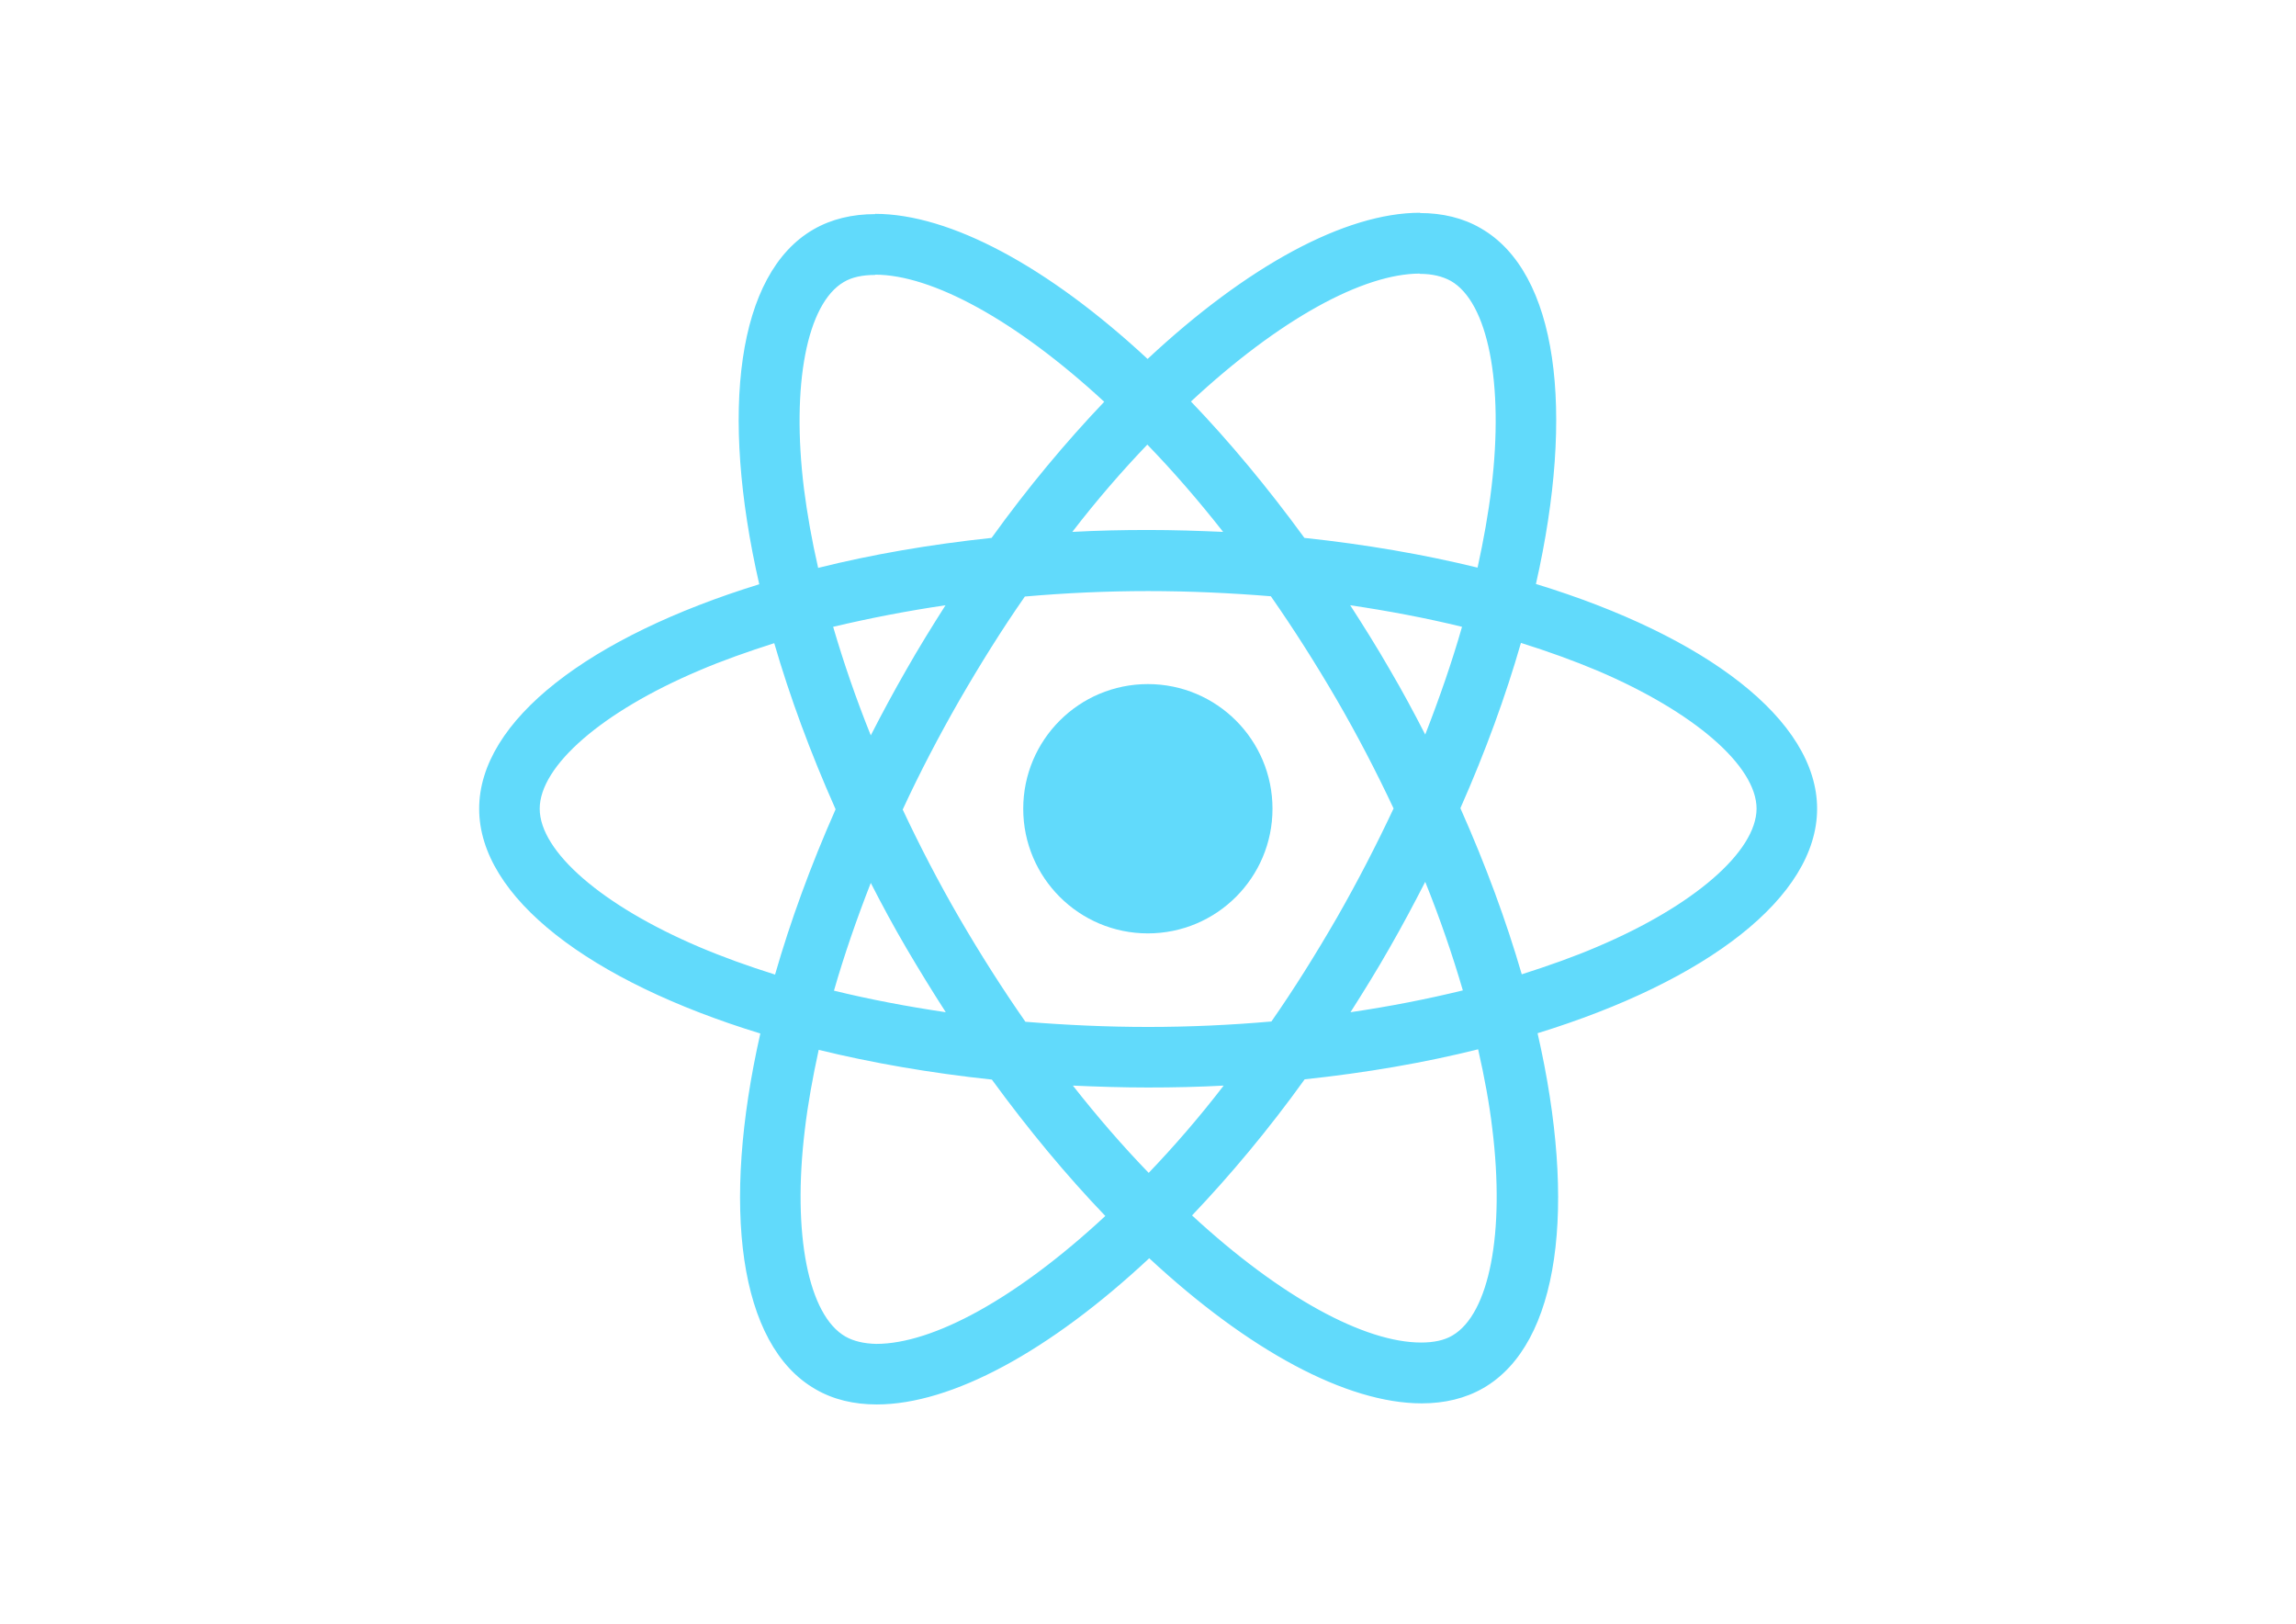
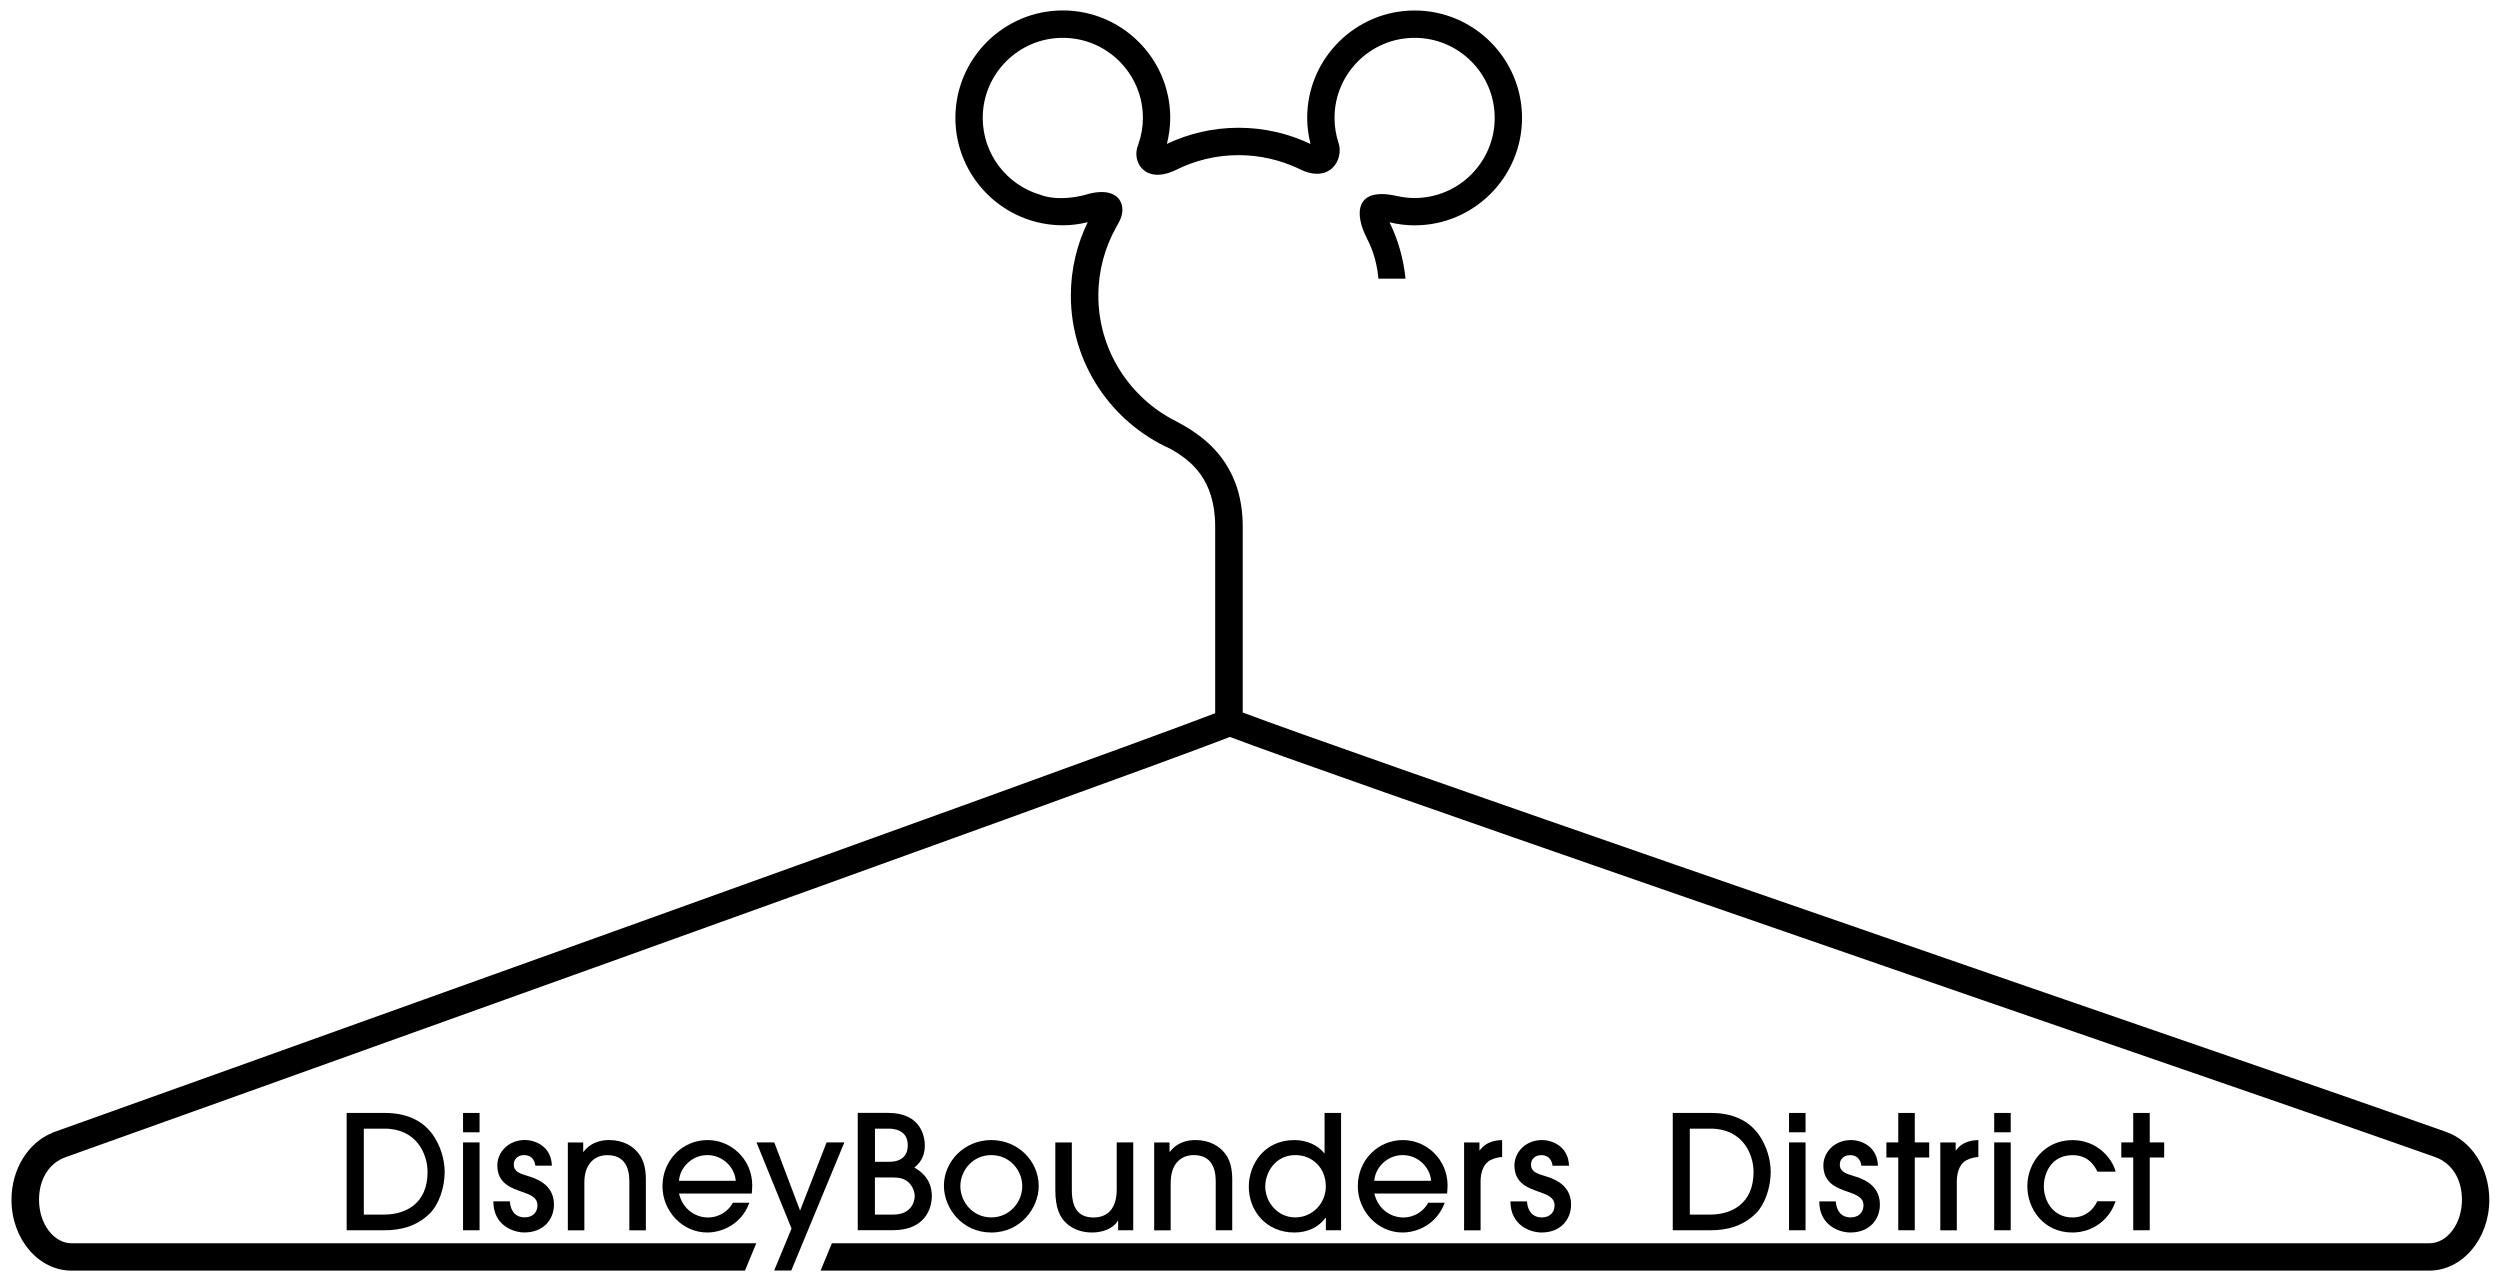
- <svg xmlns="http://www.w3.org/2000/svg" viewBox="0 0 841.9 595.3">
-   <g fill="#61DAFB">
-     <path d="M666.3 296.5c0-32.5-40.7-63.3-103.1-82.4 14.4-63.6 8-114.2-20.2-130.4-6.5-3.8-14.1-5.6-22.4-5.6v22.3c4.6 0 8.3.9 11.4 2.6 13.6 7.8 19.5 37.5 14.9 75.7-1.1 9.4-2.9 19.3-5.1 29.4-19.6-4.8-41-8.5-63.5-10.9-13.5-18.5-27.5-35.3-41.6-50 32.6-30.3 63.2-46.9 84-46.9V78c-27.5 0-63.5 19.6-99.9 53.6-36.4-33.8-72.4-53.2-99.9-53.2v22.3c20.7 0 51.4 16.5 84 46.6-14 14.7-28 31.4-41.3 49.9-22.6 2.4-44 6.1-63.6 11-2.3-10-4-19.7-5.2-29-4.7-38.2 1.1-67.9 14.6-75.8 3-1.8 6.9-2.6 11.5-2.6V78.5c-8.4 0-16 1.8-22.6 5.6-28.1 16.2-34.4 66.7-19.9 130.1-62.2 19.2-102.7 49.9-102.7 82.3 0 32.5 40.7 63.3 103.1 82.4-14.4 63.6-8 114.2 20.2 130.4 6.5 3.8 14.1 5.6 22.5 5.6 27.5 0 63.5-19.6 99.9-53.6 36.4 33.8 72.4 53.2 99.9 53.2 8.4 0 16-1.8 22.6-5.6 28.1-16.2 34.4-66.7 19.9-130.1 62-19.1 102.5-49.9 102.5-82.3zm-130.2-66.7c-3.7 12.9-8.3 26.2-13.5 39.5-4.1-8-8.4-16-13.1-24-4.6-8-9.5-15.8-14.4-23.4 14.2 2.1 27.9 4.7 41 7.9zm-45.8 106.5c-7.8 13.5-15.8 26.3-24.1 38.2-14.9 1.3-30 2-45.2 2-15.1 0-30.2-.7-45-1.9-8.3-11.9-16.4-24.6-24.2-38-7.6-13.1-14.5-26.4-20.8-39.8 6.2-13.4 13.2-26.8 20.7-39.9 7.8-13.5 15.8-26.3 24.1-38.2 14.9-1.3 30-2 45.2-2 15.1 0 30.2.7 45 1.9 8.3 11.9 16.4 24.6 24.2 38 7.6 13.1 14.5 26.4 20.8 39.8-6.3 13.4-13.2 26.8-20.7 39.9zm32.3-13c5.4 13.4 10 26.8 13.8 39.8-13.1 3.2-26.9 5.9-41.2 8 4.9-7.7 9.8-15.6 14.4-23.7 4.6-8 8.9-16.1 13-24.1zM421.2 430c-9.3-9.6-18.6-20.3-27.8-32 9 .4 18.2.7 27.5.7 9.4 0 18.7-.2 27.8-.7-9 11.7-18.3 22.4-27.5 32zm-74.4-58.9c-14.2-2.1-27.9-4.7-41-7.9 3.7-12.9 8.3-26.2 13.5-39.5 4.1 8 8.4 16 13.1 24 4.7 8 9.5 15.8 14.4 23.4zM420.7 163c9.3 9.6 18.6 20.3 27.8 32-9-.4-18.2-.7-27.5-.7-9.4 0-18.7.2-27.8.7 9-11.7 18.3-22.4 27.5-32zm-74 58.9c-4.9 7.7-9.8 15.6-14.4 23.7-4.6 8-8.9 16-13 24-5.4-13.4-10-26.8-13.8-39.8 13.1-3.1 26.9-5.8 41.2-7.9zm-90.5 125.2c-35.4-15.1-58.3-34.9-58.3-50.6 0-15.7 22.9-35.6 58.3-50.6 8.6-3.7 18-7 27.7-10.1 5.7 19.6 13.2 40 22.5 60.9-9.2 20.8-16.6 41.1-22.2 60.6-9.9-3.1-19.3-6.5-28-10.2zM310 490c-13.6-7.8-19.5-37.5-14.9-75.7 1.1-9.4 2.9-19.3 5.1-29.4 19.6 4.8 41 8.5 63.5 10.9 13.5 18.5 27.5 35.3 41.6 50-32.6 30.3-63.2 46.9-84 46.9-4.5-.1-8.3-1-11.3-2.7zm237.2-76.2c4.7 38.2-1.1 67.9-14.6 75.8-3 1.8-6.9 2.6-11.5 2.6-20.7 0-51.4-16.5-84-46.6 14-14.7 28-31.4 41.3-49.9 22.6-2.4 44-6.1 63.6-11 2.3 10.1 4.1 19.8 5.2 29.1zm38.5-66.7c-8.6 3.7-18 7-27.7 10.1-5.7-19.6-13.2-40-22.5-60.9 9.2-20.8 16.6-41.1 22.2-60.6 9.9 3.1 19.3 6.5 28.1 10.2 35.4 15.1 58.3 34.9 58.3 50.6-.1 15.7-23 35.6-58.4 50.6zM320.8 78.4z" />
-     <circle cx="420.9" cy="296.5" r="45.7" />
-     <path d="M520.5 78.1z" />
+ <svg xmlns="http://www.w3.org/2000/svg" version="1.1" id="Layer_3" x="0px" y="0px" viewBox="0 0 457.3 234.79" style="enable-background:new 0 0 457.3 234.79;" xml:space="preserve">
+   <g>
+     <path d="M447.36,207.02l0.04,0.01c-1.8-0.64-15.45-5.46-32.95-11.5c-55.53-19.17-169.24-58.41-187.13-65.2V96.33   c0-5.06-1.35-8.83-3.22-11.67c-2.92-4.43-7.1-6.61-9.44-7.85c-0.15-0.08-0.29-0.15-0.44-0.23c-7.93-4.38-13.31-12.83-13.31-22.5   c0-4.53,1.18-8.79,3.25-12.5c0.02-0.03,0.03-0.06,0.04-0.09c0.05-0.08,0.1-0.16,0.14-0.24c0.07-0.13,0.15-0.26,0.22-0.39   c1.99-3.31,0.08-7.24-6.29-5.15c-0.12,0.04-0.24,0.05-0.37,0.08c-0.74,0.18-1.49,0.31-2.27,0.37c-2.22,0.22-4.03-0.03-5.36-0.54   c-6.07-1.79-10.51-7.41-10.51-14.05c0-8.08,6.57-14.65,14.65-14.65s14.65,6.57,14.65,14.65c0,1.66-0.29,3.26-0.81,4.75   c-0.01,0.03-0.01,0.06-0.02,0.09c-1.38,3.08,1.16,7.43,6.84,4.69c0,0,0.01,0,0.01,0c3.46-1.74,7.36-2.72,11.49-2.72   c3.9,0,7.59,0.88,10.9,2.43c0,0,0.01,0,0.01,0c5.76,3.02,8.41-1.65,7.35-4.72c0-0.01,0-0.02-0.01-0.03   c-0.46-1.42-0.71-2.92-0.71-4.49c0-8.08,6.57-14.65,14.65-14.65s14.65,6.57,14.65,14.65s-6.57,14.65-14.65,14.65   c-1.06,0-2.1-0.12-3.1-0.34c-0.01,0-0.01,0-0.02,0c-7.95-1.84-7.78,3.4-5.73,7.46c0.72,1.43,1.87,3.75,2.24,7.64h4.95   c-0.37-3.67-1.38-7.15-2.93-10.32c1.48,0.36,3.01,0.56,4.59,0.56c10.84,0,19.65-8.82,19.65-19.65s-8.82-19.65-19.65-19.65   c-10.84,0-19.65,8.82-19.65,19.65c0,1.65,0.23,3.24,0.61,4.77c-3.99-1.9-8.45-2.97-13.15-2.97c-4.69,0-9.14,1.06-13.12,2.95   c0.38-1.53,0.61-3.12,0.61-4.76c0-10.84-8.82-19.65-19.65-19.65s-19.65,8.82-19.65,19.65s8.82,19.65,19.65,19.65   c1.57,0,3.09-0.21,4.56-0.56c-1.98,4.05-3.09,8.6-3.09,13.41c0,12.45,7.46,23.19,18.13,28c3.68,2.05,8.27,5.46,8.27,14.26v34.14   c-24.58,9.43-204.96,73.97-212.76,76.75l0.01,0.03c-4.31,1.74-7.43,6.56-7.43,12.23c0,7.14,4.92,12.95,10.97,12.95c0,0,0,0,0,0   h123.2l2.07-5H13.11c-3.29,0-5.97-3.56-5.97-7.95c0-3.88,1.91-6.75,4.86-7.8c7.9-2.81,191.82-68.64,212.98-76.87   c16.28,6.26,131.73,46.1,187.84,65.47c10.31,3.56,19.19,6.66,25.11,8.74c4.1,1.44,6.77,2.39,7.53,2.65c0.01,0,0.01,0.01,0.02,0.01   l0,0c2.95,1.06,4.86,3.93,4.86,7.8c0,4.38-2.68,7.95-5.97,7.95h-8.64H152.17l-2.07,5h294.27c0,0,0,0,0,0   c6.05,0,10.97-5.81,10.97-12.95C455.34,213.55,451.96,208.57,447.36,207.02z" />
+     <path d="M70.37,203.58h-6.96v21.46h6.85c3.02,0,5.92-0.67,8.38-3.1c1.6-1.57,2.7-4.67,2.7-7.57c0-2.09-0.67-4.7-2.2-6.85   C77.51,205.29,74.84,203.58,70.37,203.58z M70.29,222.17h-3.74v-15.72h3.8c5.86,0,7.86,4.67,7.86,7.92   C78.21,220.28,74.06,222.17,70.29,222.17z" />
+     <rect x="84.7" y="203.58" width="3.02" height="3.54" />
+     <rect x="84.7" y="208.97" width="3.02" height="16.07" />
+     <path d="M96.47,215.09c-1.33-0.41-2.49-0.75-2.49-2.09c0-1.01,0.78-1.71,1.89-1.71c1.1,0,1.89,0.64,2.06,1.94h3.02   c-0.09-3.57-3.1-4.7-4.93-4.7c-3.05,0-5.05,2.26-5.05,4.64c0,3.42,2.78,4.21,4.53,4.84c1.57,0.55,2.81,1.04,2.81,2.47   c0,1.36-0.96,2.2-2.32,2.2c-1.68,0-2.61-1.13-2.73-2.93h-3.02c0,4.41,3.65,5.69,5.69,5.69c3.42,0,5.4-2.29,5.4-5.13   C101.32,216.48,97.72,215.47,96.47,215.09z" />
+     <path d="M111.44,208.54c-0.64,0-3.07,0-4.7,2.15h-0.06v-1.71h-2.81v16.07h3.02v-8.76c0-3.22,1.71-4.99,4.23-4.99c4,0,4,3.77,4,5.02   v8.73h3.02v-9.51c-0.03-1.8-0.38-3.07-1.02-4.12C115.96,209.61,113.93,208.54,111.44,208.54z" />
+     <path d="M129.42,208.54c-4.52,0-8.24,3.63-8.24,8.44c0,4.55,3.63,8.47,8.18,8.47c2.49,0,6.18-1.31,7.72-5.45h-3.02   c-0.73,1.39-2.35,2.7-4.58,2.7c-2.03,0-4.52-1.28-5.28-4.38h13.31c0.03-0.2,0.09-1.02,0.09-1.54   C137.57,212.07,133.77,208.54,129.42,208.54z M124.2,215.99c0.15-2.35,2.29-4.7,5.19-4.7c2.9,0,5.05,2.35,5.19,4.7H124.2z" />
+     <polygon points="151.2,208.97 146.35,221.44 141.63,208.97 138.38,208.97 144.79,224.72 143.68,227.41 141.61,232.41    144.74,232.41 146.81,227.41 154.45,208.97  " />
+     <path d="M170.45,218.8c0-3.34-2.29-4.7-3.19-5.22c0.73-0.64,1.91-1.68,1.91-4.06c0-1.51-0.64-5.95-6.7-5.95h-5.57v21.46h6.41   C169.24,225.04,170.45,221.01,170.45,218.8z M160.04,206.45h2.38c0.7,0,3.63,0,3.63,3.05c0,1.25-0.52,3.02-3.45,3.02h-2.55V206.45z    M160.04,215.38h3.02c1.1,0,2.55,0.03,3.51,1.31c0.44,0.58,0.75,1.33,0.75,2.12c0,1.1-0.73,3.36-3.89,3.36h-3.39V215.38z" />
+     <path d="M181.33,225.45c5.45,0,8.67-4.58,8.67-8.5c0-4.58-3.8-8.41-8.67-8.41c-4.99,0-8.67,3.97-8.67,8.35   C172.66,220.95,175.93,225.45,181.33,225.45z M181.33,211.29c3.39,0,5.66,2.81,5.66,5.66c0,3.05-2.41,5.74-5.66,5.74   c-3.36,0-5.66-2.81-5.66-5.71C175.67,214.1,177.93,211.29,181.33,211.29z" />
+     <path d="M195.16,223.85c1.16,1.02,2.76,1.6,4.58,1.6c2.03,0,3.92-0.75,4.73-2.15h0.06v1.74h2.76v-16.07h-3.02v8.62   c0,3.51-1.71,5.11-4.21,5.11c-2.23,0-4-1.04-4-5.02v-8.7h-3.02v8.7C193.04,220.89,193.83,222.69,195.16,223.85z" />
+     <path d="M214.15,216.28c0-3.22,1.71-4.99,4.23-4.99c4,0,4,3.77,4,5.02v8.73h3.02v-9.51c-0.03-1.8-0.38-3.07-1.02-4.12   c-1.16-1.8-3.19-2.87-5.69-2.87c-0.64,0-3.07,0-4.7,2.15h-0.06v-1.71h-2.81v16.07h3.02V216.28z" />
+     <path d="M236.78,225.45c2.35,0,4.41-0.93,5.69-2.7h0.06v2.29h2.78v-21.46h-3.02v7.37h-0.06c-1.16-1.48-3.22-2.41-5.45-2.41   c-5.68,0-8.35,4.61-8.35,8.53C228.42,221.3,231.44,225.45,236.78,225.45z M236.95,211.29c3.1,0,5.57,2.32,5.57,5.74   c0,3.07-2.44,5.66-5.6,5.66c-3.19,0-5.48-2.76-5.48-5.66C231.44,214.51,233.24,211.29,236.95,211.29z" />
+     <path d="M256.55,225.45c2.49,0,6.18-1.31,7.72-5.45h-3.02c-0.73,1.39-2.35,2.7-4.58,2.7c-2.03,0-4.53-1.28-5.28-4.38h13.31   c0.03-0.2,0.09-1.02,0.09-1.54c-0.03-4.7-3.83-8.24-8.18-8.24c-4.52,0-8.24,3.63-8.24,8.44C248.37,221.53,252,225.45,256.55,225.45   z M256.58,211.29c2.9,0,5.05,2.35,5.19,4.7h-10.38C251.53,213.64,253.68,211.29,256.58,211.29z" />
+     <path d="M270.82,216.25c0-2.29,0.81-3.51,1.77-4.03c0.73-0.38,1.71-0.58,2.18-0.58v-3.1c-0.75,0.03-2.81,0.09-4.09,1.89h-0.06   v-1.45h-2.81v16.07h3.02V216.25z" />
+     <path d="M282.04,222.69c-1.68,0-2.61-1.13-2.73-2.93h-3.02c0,4.41,3.66,5.69,5.69,5.69c3.42,0,5.4-2.29,5.4-5.13   c0-3.83-3.6-4.84-4.84-5.22c-1.33-0.41-2.49-0.75-2.49-2.09c0-1.01,0.78-1.71,1.89-1.71c1.1,0,1.88,0.64,2.06,1.94H287   c-0.09-3.57-3.1-4.7-4.93-4.7c-3.05,0-5.05,2.26-5.05,4.64c0,3.42,2.78,4.21,4.53,4.84c1.57,0.55,2.81,1.04,2.81,2.47   C284.36,221.85,283.41,222.69,282.04,222.69z" />
+     <path d="M321.2,221.94c1.6-1.57,2.7-4.67,2.7-7.57c0-2.09-0.67-4.7-2.2-6.85c-1.62-2.23-4.29-3.94-8.76-3.94h-6.96v21.46h6.85   C315.83,225.04,318.73,224.37,321.2,221.94z M309.1,206.45h3.8c5.86,0,7.86,4.67,7.86,7.92c0,5.92-4.15,7.8-7.92,7.8h-3.74V206.45z   " />
+     <rect x="327.25" y="208.97" width="3.02" height="16.07" />
+     <rect x="327.25" y="203.58" width="3.02" height="3.54" />
+     <path d="M338.53,222.69c-1.68,0-2.61-1.13-2.73-2.93h-3.02c0,4.41,3.66,5.69,5.69,5.69c3.42,0,5.4-2.29,5.4-5.13   c0-3.83-3.6-4.84-4.84-5.22c-1.33-0.41-2.49-0.75-2.49-2.09c0-1.01,0.78-1.71,1.89-1.71c1.1,0,1.88,0.64,2.06,1.94h3.02   c-0.09-3.57-3.1-4.7-4.93-4.7c-3.05,0-5.05,2.26-5.05,4.64c0,3.42,2.78,4.21,4.53,4.84c1.57,0.55,2.81,1.04,2.81,2.47   C340.86,221.85,339.9,222.69,338.53,222.69z" />
+     <polygon points="347.23,225.04 350.25,225.04 350.25,211.73 352.89,211.73 352.89,208.97 350.25,208.97 350.25,203.58    347.23,203.58 347.23,208.97 345.06,208.97 345.06,211.73 347.23,211.73  " />
+     <path d="M357.93,216.25c0-2.29,0.81-3.51,1.77-4.03c0.73-0.38,1.71-0.58,2.18-0.58v-3.1c-0.75,0.03-2.81,0.09-4.09,1.89h-0.06   v-1.45h-2.81v16.07h3.02V216.25z" />
+     <rect x="364.78" y="203.58" width="3.02" height="3.54" />
+     <rect x="364.78" y="208.97" width="3.02" height="16.07" />
+     <path d="M379.07,225.45c3.57,0,6.7-2.15,7.92-5.71h-3.36c-0.75,1.65-2.29,2.96-4.55,2.96c-3.45,0-5.22-2.93-5.22-5.71   c0-2.44,1.39-5.69,5.28-5.69c2.87,0,4.03,2,4.52,3.02h3.34c-0.61-2.38-3.34-5.77-7.89-5.77c-5.08,0-8.27,4.09-8.27,8.44   C370.84,221.12,373.8,225.45,379.07,225.45z" />
+     <polygon points="390.21,225.04 393.23,225.04 393.23,211.73 395.87,211.73 395.87,208.97 393.23,208.97 393.23,203.58    390.21,203.58 390.21,208.97 388.03,208.97 388.03,211.73 390.21,211.73  " />
  </g>
</svg>
